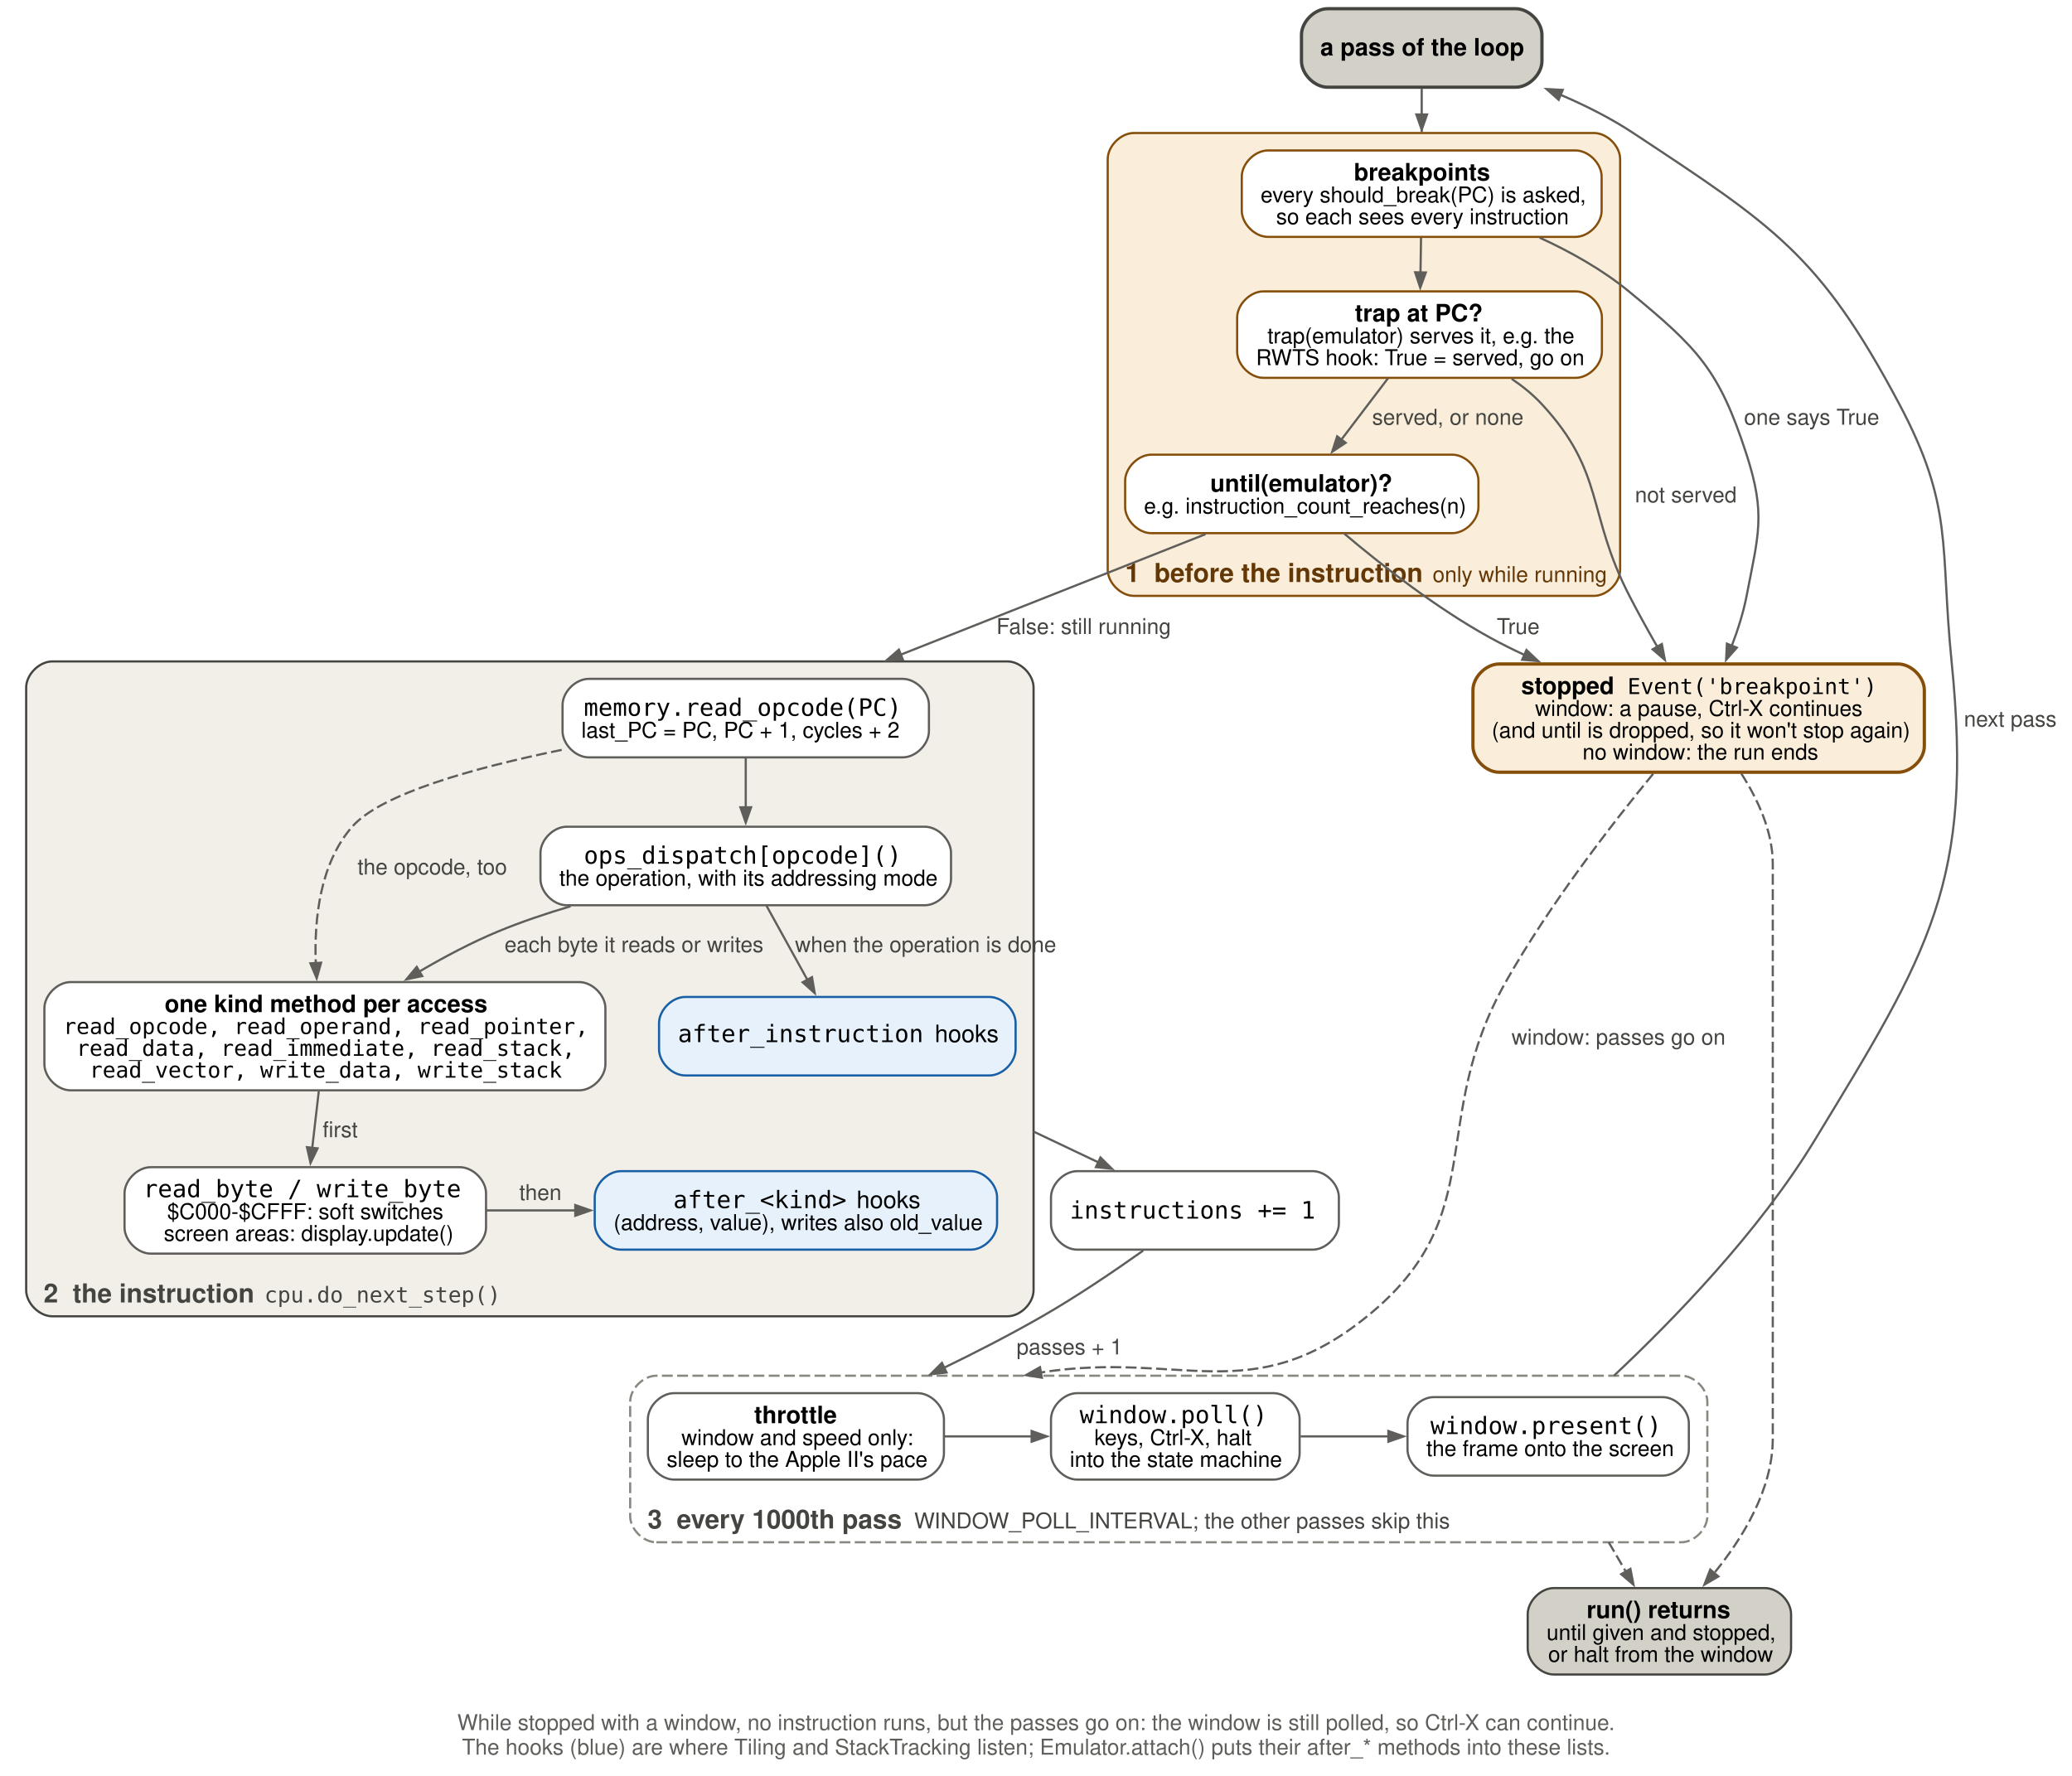
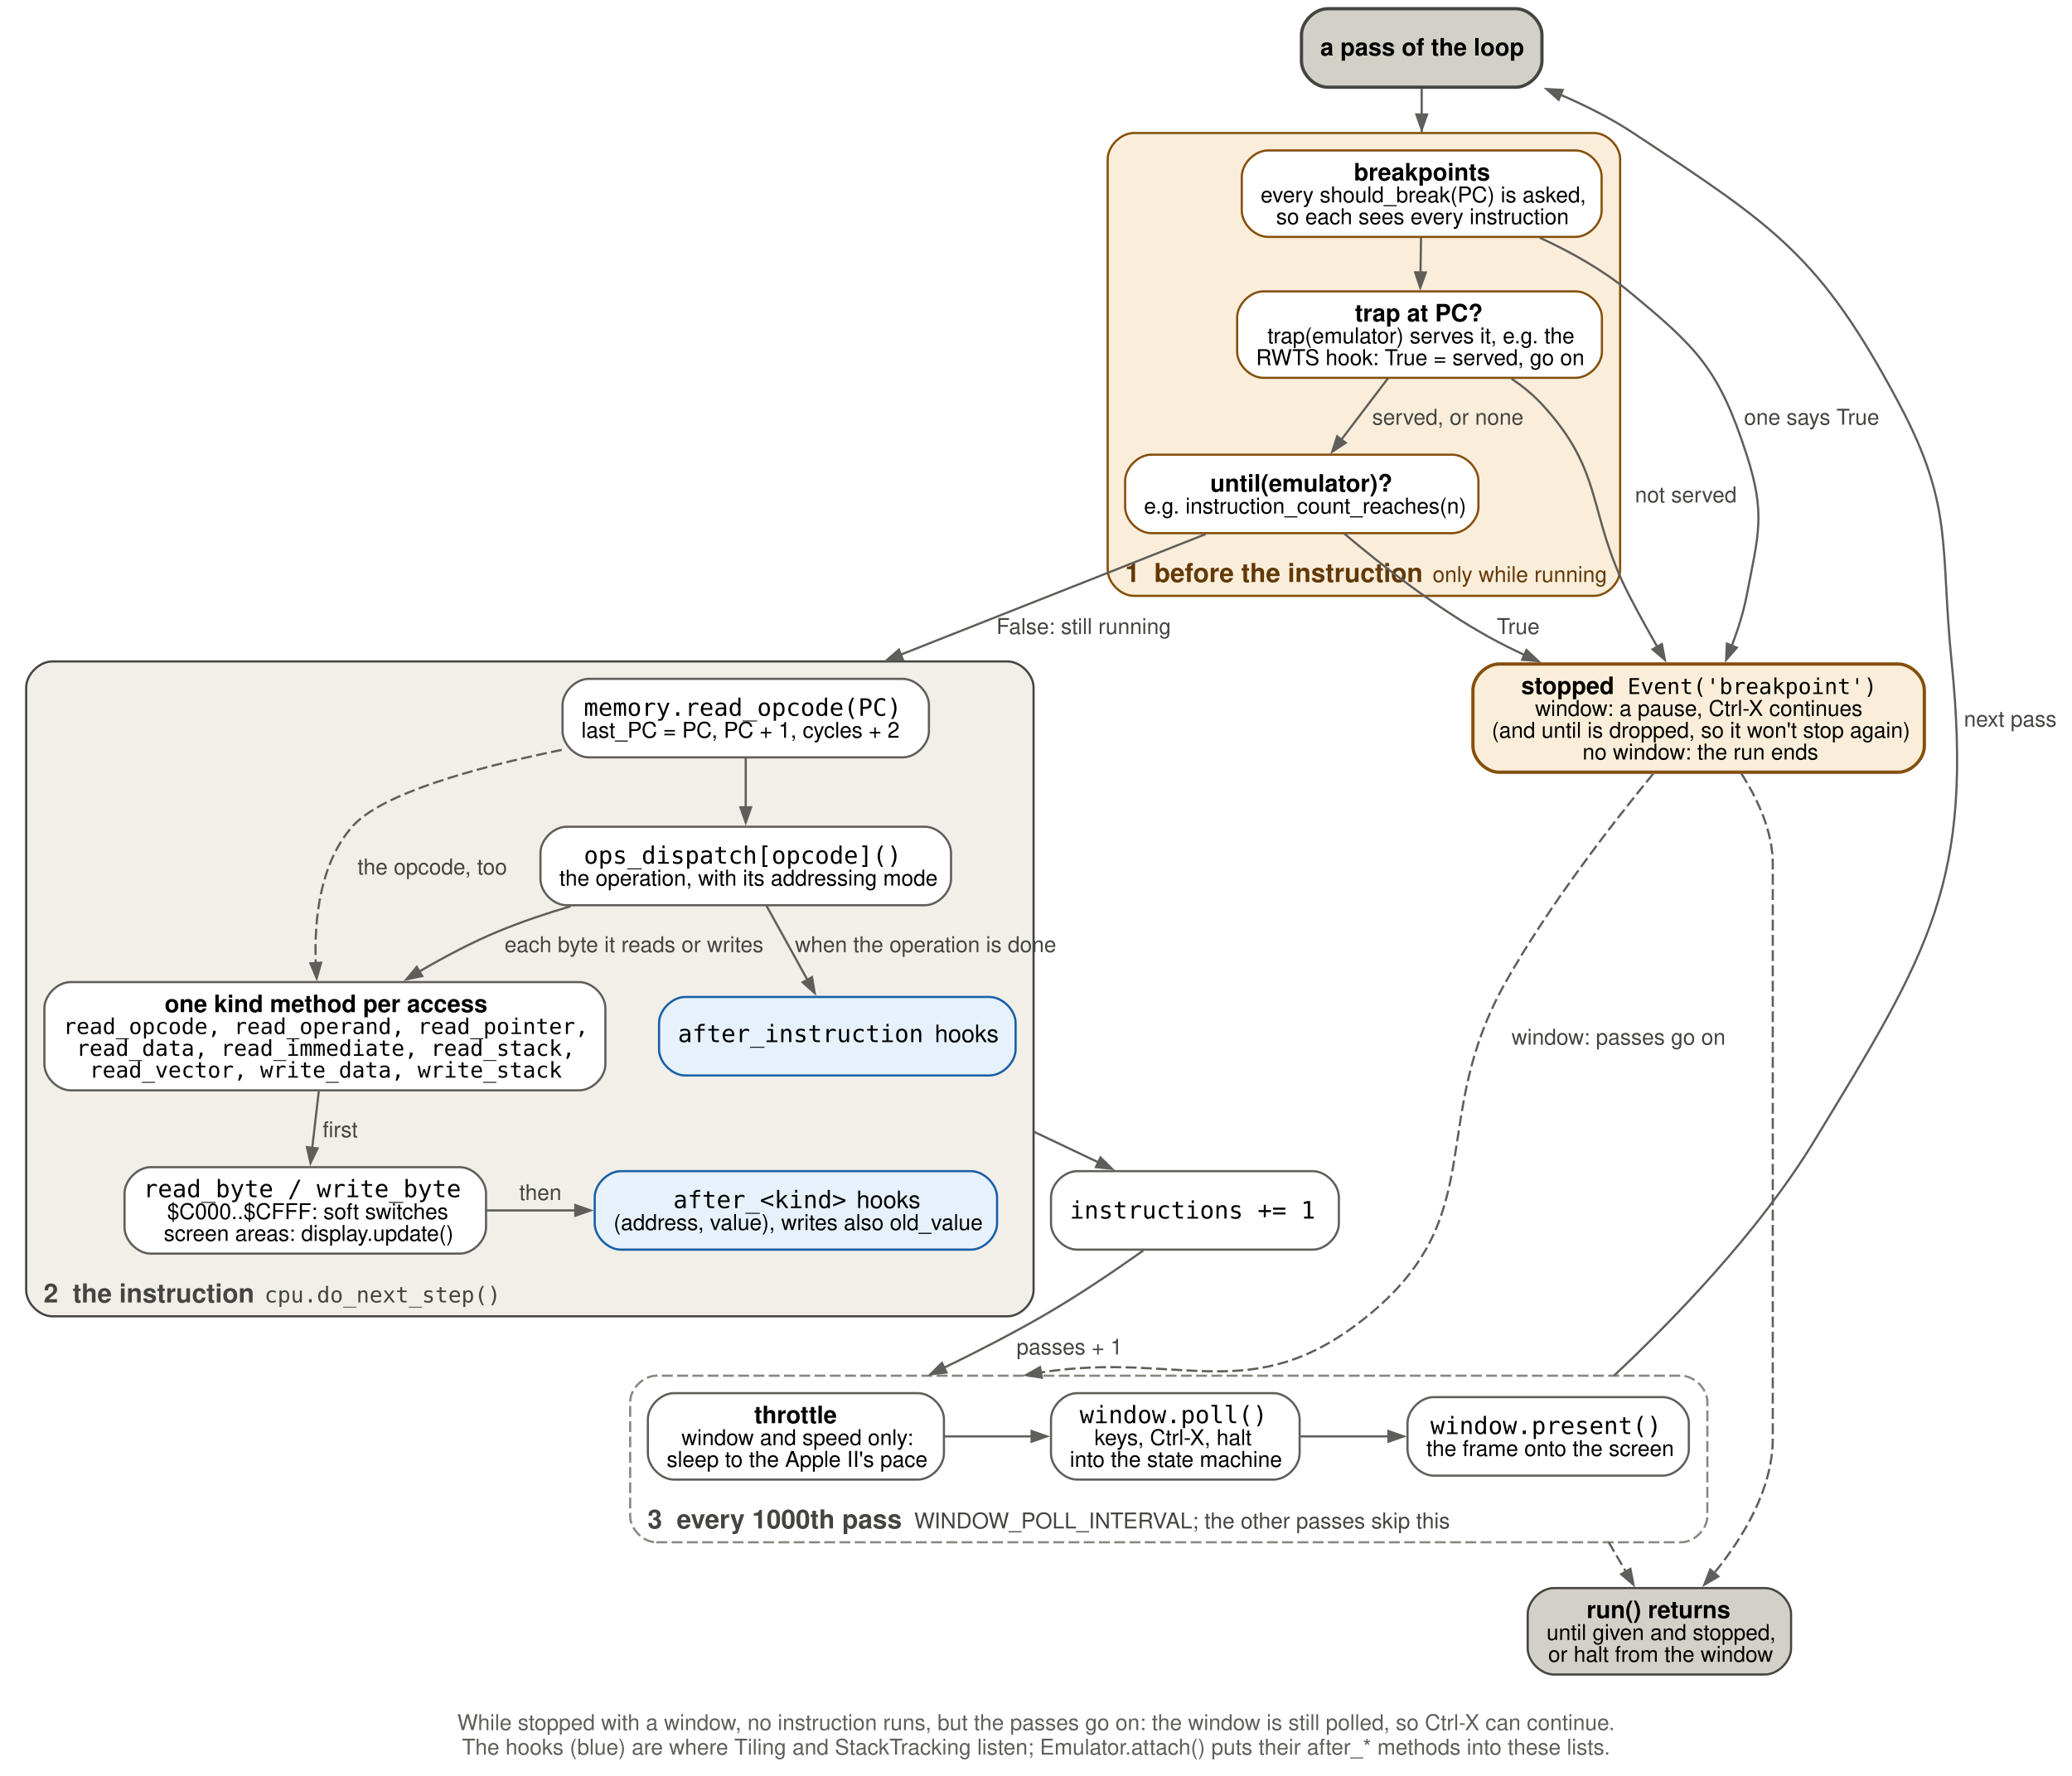
<svg xmlns="http://www.w3.org/2000/svg" width="630pt" height="540pt" viewBox="0.00 0.00 630.00 540.00">
  <g id="graph0" class="graph" transform="scale(0.663 0.663) rotate(0) translate(4 810.48)">
    <polygon fill="white" stroke="none" points="-4,4 -4,-810.48 946.29,-810.48 946.29,4 -4,4" />
    <text xml:space="preserve" text-anchor="middle" x="471.14" y="-17" font-family="Helvetica,sans-Serif" font-size="10.00" fill="#5f5e5a">While stopped with a window, no instruction runs, but the passes go on: the window is still polled, so Ctrl-X can continue.</text>
    <text xml:space="preserve" text-anchor="middle" x="471.14" y="-5.75" font-family="Helvetica,sans-Serif" font-size="10.00" fill="#5f5e5a">The hooks (blue) are where Tiling and StackTracking listen; Emulator.attach() puts their after_* methods into these lists.</text>
    <g id="clust1" class="cluster">
      <path fill="#faeeda" stroke="#854f0b" d="M516,-537.2C516,-537.2 727,-537.2 727,-537.2 733,-537.2 739,-543.2 739,-549.2 739,-549.2 739,-737.48 739,-737.48 739,-743.48 733,-749.48 727,-749.48 727,-749.48 516,-749.48 516,-749.48 510,-749.48 504,-743.48 504,-737.48 504,-737.48 504,-549.2 504,-549.2 504,-543.2 510,-537.2 516,-537.2" />
      <text xml:space="preserve" text-anchor="start" x="512" y="-543.55" font-family="Helvetica,sans-Serif" font-weight="bold" font-size="12.00" fill="#633806">1  before the instruction</text>
      <text xml:space="preserve" text-anchor="start" x="647" y="-543.55" font-family="Helvetica,sans-Serif" font-size="12.00" fill="#633806">  </text>
      <text xml:space="preserve" text-anchor="start" x="653" y="-543.55" font-family="Helvetica,sans-Serif" font-size="10.00" fill="#633806">only while running</text>
    </g>
    <g id="clust2" class="cluster">
      <path fill="#f1efe8" stroke="#444441" d="M20,-206.78C20,-206.78 458,-206.78 458,-206.78 464,-206.78 470,-212.78 470,-218.78 470,-218.78 470,-495.13 470,-495.13 470,-501.13 464,-507.13 458,-507.13 458,-507.13 20,-507.13 20,-507.13 14,-507.13 8,-501.13 8,-495.13 8,-495.13 8,-218.78 8,-218.78 8,-212.78 14,-206.78 20,-206.78" />
      <text xml:space="preserve" text-anchor="start" x="16" y="-213.13" font-family="Helvetica,sans-Serif" font-weight="bold" font-size="12.00" fill="#444441">2  the instruction</text>
      <text xml:space="preserve" text-anchor="start" x="111.25" y="-213.13" font-family="Helvetica,sans-Serif" font-size="12.00" fill="#444441">  </text>
      <text xml:space="preserve" text-anchor="start" x="117.25" y="-213.13" font-family="monospace" font-size="10.00" fill="#444441">cpu.do_next_step()</text>
    </g>
    <g id="clust4" class="cluster">
      <path fill="white" stroke="#888780" stroke-dasharray="5,2" d="M297,-103.14C297,-103.14 767,-103.14 767,-103.14 773,-103.14 779,-109.14 779,-115.14 779,-115.14 779,-167.53 779,-167.53 779,-173.53 773,-179.53 767,-179.53 767,-179.53 297,-179.53 297,-179.53 291,-179.53 285,-173.53 285,-167.53 285,-167.53 285,-115.14 285,-115.14 285,-109.14 291,-103.14 297,-103.14" />
      <text xml:space="preserve" text-anchor="start" x="293" y="-109.49" font-family="Helvetica,sans-Serif" font-weight="bold" font-size="12.00" fill="#444441">3  every 1000th pass</text>
      <text xml:space="preserve" text-anchor="start" x="409.25" y="-109.49" font-family="Helvetica,sans-Serif" font-size="12.00" fill="#444441">  </text>
      <text xml:space="preserve" text-anchor="start" x="415.25" y="-109.49" font-family="Helvetica,sans-Serif" font-size="10.00" fill="#444441">WINDOW_POLL_INTERVAL; the other passes skip this</text>
    </g>
    <g id="node1" class="node">
      <path fill="#d3d1c7" stroke="#444441" stroke-width="1.5" d="M691.14,-806.48C691.14,-806.48 604.86,-806.48 604.86,-806.48 598.86,-806.48 592.86,-800.48 592.86,-794.48 592.86,-794.48 592.86,-782.48 592.86,-782.48 592.86,-776.48 598.86,-770.48 604.86,-770.48 604.86,-770.48 691.14,-770.48 691.14,-770.48 697.14,-770.48 703.14,-776.48 703.14,-782.48 703.14,-782.48 703.14,-794.48 703.14,-794.48 703.14,-800.48 697.14,-806.48 691.14,-806.48" />
      <text xml:space="preserve" text-anchor="start" x="601.5" y="-785.03" font-family="Helvetica,sans-Serif" font-weight="bold" font-size="11.00">a pass of the loop</text>
    </g>
    <g id="node2" class="node">
      <path fill="white" stroke="#854f0b" d="M718.51,-741.48C718.51,-741.48 577.49,-741.48 577.49,-741.48 571.49,-741.48 565.49,-735.48 565.49,-729.48 565.49,-729.48 565.49,-713.84 565.49,-713.84 565.49,-707.84 571.49,-701.84 577.49,-701.84 577.49,-701.84 718.51,-701.84 718.51,-701.84 724.51,-701.84 730.51,-707.84 730.51,-713.84 730.51,-713.84 730.51,-729.48 730.51,-729.48 730.51,-735.48 724.51,-741.48 718.51,-741.48" />
      <text xml:space="preserve" text-anchor="start" x="616.88" y="-727.71" font-family="Helvetica,sans-Serif" font-weight="bold" font-size="11.00">breakpoints</text>
      <text xml:space="preserve" text-anchor="start" x="574.12" y="-717.66" font-family="Helvetica,sans-Serif" font-size="10.00">every should_break(PC) is asked,</text>
      <text xml:space="preserve" text-anchor="start" x="581.25" y="-707.66" font-family="Helvetica,sans-Serif" font-size="10.00">so each sees every instruction</text>
    </g>
    <g id="edge14" class="edge">
      <path fill="none" stroke="#5f5e5a" d="M648,-769.77C648,-763.65 648,-756.65 648,-749.95" />
      <polygon fill="#5f5e5a" stroke="#5f5e5a" points="650.45,-757.99 648,-750.99 645.55,-757.99 650.45,-757.99" />
    </g>
    <g id="node3" class="node">
      <path fill="white" stroke="#854f0b" d="M718.64,-676.84C718.64,-676.84 575.36,-676.84 575.36,-676.84 569.36,-676.84 563.36,-670.84 563.36,-664.84 563.36,-664.84 563.36,-649.2 563.36,-649.2 563.36,-643.2 569.36,-637.2 575.36,-637.2 575.36,-637.2 718.64,-637.2 718.64,-637.2 724.64,-637.2 730.64,-643.2 730.64,-649.2 730.64,-649.2 730.64,-664.84 730.64,-664.84 730.64,-670.84 724.64,-676.84 718.64,-676.84" />
      <text xml:space="preserve" text-anchor="start" x="617.38" y="-663.07" font-family="Helvetica,sans-Serif" font-weight="bold" font-size="11.00">trap at PC?</text>
      <text xml:space="preserve" text-anchor="start" x="577.25" y="-653.02" font-family="Helvetica,sans-Serif" font-size="10.00">trap(emulator) serves it, e.g. the</text>
      <text xml:space="preserve" text-anchor="start" x="572" y="-643.02" font-family="Helvetica,sans-Serif" font-size="10.00">RWTS hook: True = served, go on</text>
    </g>
    <g id="edge1" class="edge">
      <path fill="none" stroke="#5f5e5a" d="M647.69,-701.53C647.61,-696.43 647.52,-690.81 647.44,-685.37" />
      <polygon fill="#5f5e5a" stroke="#5f5e5a" points="649.89,-685.51 647.33,-678.55 644.99,-685.59 649.89,-685.51" />
    </g>
    <g id="node5" class="node">
      <path fill="#faeeda" stroke="#854f0b" stroke-width="1.5" d="M866.51,-505.95C866.51,-505.95 683.49,-505.95 683.49,-505.95 677.49,-505.95 671.49,-499.95 671.49,-493.95 671.49,-493.95 671.49,-468.31 671.49,-468.31 671.49,-462.31 677.49,-456.31 683.49,-456.31 683.49,-456.31 866.51,-456.31 866.51,-456.31 872.51,-456.31 878.51,-462.31 878.51,-468.31 878.51,-468.31 878.51,-493.95 878.51,-493.95 878.51,-499.95 872.51,-505.95 866.51,-505.95" />
      <text xml:space="preserve" text-anchor="start" x="693.62" y="-492.18" font-family="Helvetica,sans-Serif" font-weight="bold" font-size="11.00">stopped</text>
      <text xml:space="preserve" text-anchor="start" x="736.38" y="-492.18" font-family="Helvetica,sans-Serif" font-size="11.00">  </text>
      <text xml:space="preserve" text-anchor="start" x="742.38" y="-492.18" font-family="monospace" font-size="10.00">Event('breakpoint')</text>
      <text xml:space="preserve" text-anchor="start" x="700" y="-482.13" font-family="Helvetica,sans-Serif" font-size="10.00">window: a pause, Ctrl-X continues</text>
      <text xml:space="preserve" text-anchor="start" x="680.12" y="-472.13" font-family="Helvetica,sans-Serif" font-size="10.00">(and until is dropped, so it won't stop again)</text>
      <text xml:space="preserve" text-anchor="start" x="721.75" y="-462.13" font-family="Helvetica,sans-Serif" font-size="10.00">no window: the run ends</text>
    </g>
    <g id="edge3" class="edge">
      <path fill="none" stroke="#5f5e5a" d="M702.09,-701.49C716.27,-694.98 730.94,-686.77 743,-676.84 774.67,-650.75 784.39,-641 797,-601.95 805.84,-574.56 802.44,-565.46 797,-537.2 795.53,-529.55 793.01,-521.62 790.18,-514.23" />
      <polygon fill="#5f5e5a" stroke="#5f5e5a" points="792.51,-513.44 787.6,-507.87 787.96,-515.28 792.51,-513.44" />
      <text xml:space="preserve" text-anchor="middle" x="826.84" y="-615.7" font-family="Helvetica,sans-Serif" font-size="10.00" fill="#444441"> one says True </text>
    </g>
    <g id="node4" class="node">
      <path fill="white" stroke="#854f0b" d="M662.01,-601.95C662.01,-601.95 523.99,-601.95 523.99,-601.95 517.99,-601.95 511.99,-595.95 511.99,-589.95 511.99,-589.95 511.99,-577.95 511.99,-577.95 511.99,-571.95 517.99,-565.95 523.99,-565.95 523.99,-565.95 662.01,-565.95 662.01,-565.95 668.01,-565.95 674.01,-571.95 674.01,-577.95 674.01,-577.95 674.01,-589.95 674.01,-589.95 674.01,-595.95 668.01,-601.95 662.01,-601.95" />
      <text xml:space="preserve" text-anchor="start" x="551" y="-585" font-family="Helvetica,sans-Serif" font-weight="bold" font-size="11.00">until(emulator)?</text>
      <text xml:space="preserve" text-anchor="start" x="520.62" y="-574.95" font-family="Helvetica,sans-Serif" font-size="10.00">e.g. instruction_count_reaches(n)</text>
    </g>
    <g id="edge2" class="edge">
      <path fill="none" stroke="#5f5e5a" d="M632.53,-636.97C625.96,-628.32 618.11,-618 611.15,-608.84" />
      <polygon fill="#5f5e5a" stroke="#5f5e5a" points="613.13,-607.4 606.95,-603.31 609.23,-610.36 613.13,-607.4" />
      <text xml:space="preserve" text-anchor="middle" x="659.98" y="-615.7" font-family="Helvetica,sans-Serif" font-size="10.00" fill="#444441"> served, or none </text>
    </g>
    <g id="edge4" class="edge">
      <path fill="none" stroke="#5f5e5a" d="M689.24,-636.75C694.25,-633.36 699,-629.51 703,-625.2 732.26,-593.68 723.54,-575.43 743.25,-537.2 747.19,-529.55 751.68,-521.45 756.02,-513.88" />
      <polygon fill="#5f5e5a" stroke="#5f5e5a" points="758.13,-515.12 759.52,-507.84 753.89,-512.67 758.13,-515.12" />
      <text xml:space="preserve" text-anchor="middle" x="769.12" y="-580.08" font-family="Helvetica,sans-Serif" font-size="10.00" fill="#444441"> not served </text>
    </g>
    <g id="edge5" class="edge">
      <path fill="none" stroke="#5f5e5a" d="M612.5,-565.72C629.34,-551.49 654.79,-531.5 679.5,-517.95 684.57,-515.17 689.9,-512.52 695.34,-510" />
      <polygon fill="#5f5e5a" stroke="#5f5e5a" points="696.05,-512.37 701.44,-507.28 694.05,-507.9 696.05,-512.37" />
      <text xml:space="preserve" text-anchor="middle" x="692.25" y="-519.7" font-family="Helvetica,sans-Serif" font-size="10.00" fill="#444441"> True </text>
    </g>
    <g id="node6" class="node">
      <path fill="white" stroke="#5f5e5a" d="M410.01,-499.13C410.01,-499.13 265.99,-499.13 265.99,-499.13 259.99,-499.13 253.99,-493.13 253.99,-487.13 253.99,-487.13 253.99,-475.13 253.99,-475.13 253.99,-469.13 259.99,-463.13 265.99,-463.13 265.99,-463.13 410.01,-463.13 410.01,-463.13 416.01,-463.13 422.01,-469.13 422.01,-475.13 422.01,-475.13 422.01,-487.13 422.01,-487.13 422.01,-493.13 416.01,-499.13 410.01,-499.13" />
      <text xml:space="preserve" text-anchor="start" x="263.75" y="-482.18" font-family="monospace" font-size="11.00">memory.read_opcode(PC)</text>
      <text xml:space="preserve" text-anchor="start" x="262.62" y="-472.13" font-family="Helvetica,sans-Serif" font-size="10.00">last_PC = PC, PC + 1, cycles + 2</text>
    </g>
    <g id="edge15" class="edge">
      <path fill="none" stroke="#5f5e5a" d="M548.87,-565.5C510.35,-550.27 453.75,-527.9 408.89,-510.16" />
      <polygon fill="#5f5e5a" stroke="#5f5e5a" points="410.04,-507.98 402.63,-507.68 408.24,-512.54 410.04,-507.98" />
      <text xml:space="preserve" text-anchor="middle" x="492.98" y="-519.7" font-family="Helvetica,sans-Serif" font-size="10.00" fill="#444441"> False: still running </text>
    </g>
    <g id="node13" class="node">
      <path fill="white" stroke="#5f5e5a" d="M416.89,-171.53C416.89,-171.53 305.11,-171.53 305.11,-171.53 299.11,-171.53 293.11,-165.53 293.11,-159.53 293.11,-159.53 293.11,-143.89 293.11,-143.89 293.11,-137.89 299.11,-131.89 305.11,-131.89 305.11,-131.89 416.89,-131.89 416.89,-131.89 422.89,-131.89 428.89,-137.89 428.89,-143.89 428.89,-143.89 428.89,-159.53 428.89,-159.53 428.89,-165.53 422.89,-171.53 416.89,-171.53" />
      <text xml:space="preserve" text-anchor="start" x="341.88" y="-157.76" font-family="Helvetica,sans-Serif" font-weight="bold" font-size="11.00">throttle</text>
      <text xml:space="preserve" text-anchor="start" x="308.5" y="-147.71" font-family="Helvetica,sans-Serif" font-size="10.00">window and speed only:</text>
      <text xml:space="preserve" text-anchor="start" x="301.75" y="-137.71" font-family="Helvetica,sans-Serif" font-size="10.00">sleep to the Apple II's pace</text>
    </g>
    <g id="edge21" class="edge">
      <path fill="none" stroke="#5f5e5a" stroke-dasharray="5,2" d="M754.13,-455.58C734.88,-432.13 706.36,-395.24 686.5,-360.06 650.25,-295.85 680.27,-253.23 623,-206.78 569.82,-163.65 537.46,-191.22 473.02,-180.97" />
      <polygon fill="#5f5e5a" stroke="#5f5e5a" points="473.81,-178.63 466.49,-179.8 472.94,-183.45 473.81,-178.63" />
      <text xml:space="preserve" text-anchor="middle" x="738.25" y="-331.37" font-family="Helvetica,sans-Serif" font-size="10.00" fill="#444441"> window: passes go on </text>
    </g>
    <g id="node16" class="node">
      <path fill="#d3d1c7" stroke="#444441" d="M805.39,-82.14C805.39,-82.14 708.61,-82.14 708.61,-82.14 702.61,-82.14 696.61,-76.14 696.61,-70.14 696.61,-70.14 696.61,-54.5 696.61,-54.5 696.61,-48.5 702.61,-42.5 708.61,-42.5 708.61,-42.5 805.39,-42.5 805.39,-42.5 811.39,-42.5 817.39,-48.5 817.39,-54.5 817.39,-54.5 817.39,-70.14 817.39,-70.14 817.39,-76.14 811.39,-82.14 805.39,-82.14" />
      <text xml:space="preserve" text-anchor="start" x="723.62" y="-68.37" font-family="Helvetica,sans-Serif" font-weight="bold" font-size="11.00">run() returns</text>
      <text xml:space="preserve" text-anchor="start" x="705.25" y="-58.32" font-family="Helvetica,sans-Serif" font-size="10.00">until given and stopped,</text>
      <text xml:space="preserve" text-anchor="start" x="706" y="-48.32" font-family="Helvetica,sans-Serif" font-size="10.00">or halt from the window</text>
    </g>
    <g id="edge20" class="edge">
      <path fill="none" stroke="#5f5e5a" stroke-dasharray="5,2" d="M794.58,-455.68C802.14,-443.89 809,-429.1 809,-414.31 809,-414.31 809,-414.31 809,-150.71 809,-127.49 795.27,-105.06 781.92,-88.74" />
      <polygon fill="#5f5e5a" stroke="#5f5e5a" points="784.05,-87.46 777.64,-83.72 780.32,-90.64 784.05,-87.46" />
    </g>
    <g id="node7" class="node">
      <path fill="white" stroke="#5f5e5a" d="M420.14,-431.31C420.14,-431.31 255.86,-431.31 255.86,-431.31 249.86,-431.31 243.86,-425.31 243.86,-419.31 243.86,-419.31 243.86,-407.31 243.86,-407.31 243.86,-401.31 249.86,-395.31 255.86,-395.31 255.86,-395.31 420.14,-395.31 420.14,-395.31 426.14,-395.31 432.14,-401.31 432.14,-407.31 432.14,-407.31 432.14,-419.31 432.14,-419.31 432.14,-425.31 426.14,-431.31 420.14,-431.31" />
      <text xml:space="preserve" text-anchor="start" x="263.75" y="-414.36" font-family="monospace" font-size="11.00">ops_dispatch[opcode]()</text>
      <text xml:space="preserve" text-anchor="start" x="252.5" y="-404.31" font-family="Helvetica,sans-Serif" font-size="10.00">the operation, with its addressing mode</text>
    </g>
    <g id="edge6" class="edge">
      <path fill="none" stroke="#5f5e5a" d="M338,-462.84C338,-455.79 338,-447.49 338,-439.78" />
      <polygon fill="#5f5e5a" stroke="#5f5e5a" points="340.45,-440.23 338,-433.23 335.55,-440.23 340.45,-440.23" />
    </g>
    <g id="node8" class="node">
      <path fill="white" stroke="#5f5e5a" d="M261.64,-360.06C261.64,-360.06 28.36,-360.06 28.36,-360.06 22.36,-360.06 16.36,-354.06 16.36,-348.06 16.36,-348.06 16.36,-322.42 16.36,-322.42 16.36,-316.42 22.36,-310.42 28.36,-310.42 28.36,-310.42 261.64,-310.42 261.64,-310.42 267.64,-310.42 273.64,-316.42 273.64,-322.42 273.64,-322.42 273.64,-348.06 273.64,-348.06 273.64,-354.06 267.64,-360.06 261.64,-360.06" />
      <text xml:space="preserve" text-anchor="start" x="71.5" y="-346.29" font-family="Helvetica,sans-Serif" font-weight="bold" font-size="11.00">one kind method per access</text>
      <text xml:space="preserve" text-anchor="start" x="25" y="-336.24" font-family="monospace" font-size="10.00">read_opcode, read_operand, read_pointer,</text>
      <text xml:space="preserve" text-anchor="start" x="31" y="-326.24" font-family="monospace" font-size="10.00">read_data, read_immediate, read_stack,</text>
      <text xml:space="preserve" text-anchor="start" x="37" y="-316.24" font-family="monospace" font-size="10.00">read_vector, write_data, write_stack</text>
    </g>
    <g id="edge10" class="edge">
      <path fill="none" stroke="#5f5e5a" stroke-dasharray="5,2" d="M253.6,-466.56C213.17,-458.29 170.7,-446.4 157.5,-431.31 142.73,-414.43 140.05,-388.98 140.82,-368.66" />
      <polygon fill="#5f5e5a" stroke="#5f5e5a" points="143.25,-368.95 141.24,-361.81 138.36,-368.65 143.25,-368.95" />
      <text xml:space="preserve" text-anchor="middle" x="194.25" y="-409.44" font-family="Helvetica,sans-Serif" font-size="10.00" fill="#444441"> the opcode, too </text>
    </g>
    <g id="edge7" class="edge">
      <path fill="none" stroke="#5f5e5a" d="M257.69,-394.84C246.37,-391.5 235.02,-387.66 224.5,-383.31 212.23,-378.23 199.57,-371.51 188.07,-364.75" />
      <polygon fill="#5f5e5a" stroke="#5f5e5a" points="189.63,-362.83 182.37,-361.32 187.11,-367.03 189.63,-362.83" />
      <text xml:space="preserve" text-anchor="middle" x="286.75" y="-373.81" font-family="Helvetica,sans-Serif" font-size="10.00" fill="#444441"> each byte it reads or writes </text>
    </g>
    <g id="node10" class="node">
      <path fill="#e6f1fb" stroke="#185fa5" d="M449.76,-353.24C449.76,-353.24 310.24,-353.24 310.24,-353.24 304.24,-353.24 298.24,-347.24 298.24,-341.24 298.24,-341.24 298.24,-329.24 298.24,-329.24 298.24,-323.24 304.24,-317.24 310.24,-317.24 310.24,-317.24 449.76,-317.24 449.76,-317.24 455.76,-317.24 461.76,-323.24 461.76,-329.24 461.76,-329.24 461.76,-341.24 461.76,-341.24 461.76,-347.24 455.76,-353.24 449.76,-353.24" />
      <text xml:space="preserve" text-anchor="start" x="306.88" y="-332.54" font-family="monospace" font-size="11.00">after_instruction</text>
      <text xml:space="preserve" text-anchor="start" x="421.62" y="-332.54" font-family="Helvetica,sans-Serif" font-size="11.00"> hooks</text>
    </g>
    <g id="edge11" class="edge">
      <path fill="none" stroke="#5f5e5a" d="M347.53,-395.05C353.08,-385 360.16,-372.17 366.3,-361.06" />
      <polygon fill="#5f5e5a" stroke="#5f5e5a" points="368.39,-362.33 369.63,-355.02 364.1,-359.97 368.39,-362.33" />
      <text xml:space="preserve" text-anchor="middle" x="420.5" y="-373.81" font-family="Helvetica,sans-Serif" font-size="10.00" fill="#444441"> when the operation is done </text>
    </g>
    <g id="node9" class="node">
      <path fill="white" stroke="#5f5e5a" d="M206.89,-275.17C206.89,-275.17 65.11,-275.17 65.11,-275.17 59.11,-275.17 53.11,-269.17 53.11,-263.17 53.11,-263.17 53.11,-247.53 53.11,-247.53 53.11,-241.53 59.11,-235.53 65.11,-235.53 65.11,-235.53 206.89,-235.53 206.89,-235.53 212.89,-235.53 218.89,-241.53 218.89,-247.53 218.89,-247.53 218.89,-263.17 218.89,-263.17 218.89,-269.17 212.89,-275.17 206.89,-275.17" />
      <text xml:space="preserve" text-anchor="start" x="61.75" y="-261.4" font-family="monospace" font-size="11.00">read_byte / write_byte</text>
-       <text xml:space="preserve" text-anchor="start" x="72.62" y="-251.35" font-family="Helvetica,sans-Serif" font-size="10.00">$C000-$CFFF: soft switches</text>
+       <text xml:space="preserve" text-anchor="start" x="72.62" y="-251.35" font-family="Helvetica,sans-Serif" font-size="10.00">$C000..$CFFF: soft switches</text>
      <text xml:space="preserve" text-anchor="start" x="71.12" y="-241.35" font-family="Helvetica,sans-Serif" font-size="10.00">screen areas: display.update()</text>
    </g>
    <g id="edge8" class="edge">
      <path fill="none" stroke="#5f5e5a" d="M142.2,-310.02C141.24,-301.72 140.16,-292.36 139.17,-283.82" />
      <polygon fill="#5f5e5a" stroke="#5f5e5a" points="141.64,-283.79 138.4,-277.11 136.77,-284.35 141.64,-283.79" />
      <text xml:space="preserve" text-anchor="middle" x="152.02" y="-288.92" font-family="Helvetica,sans-Serif" font-size="10.00" fill="#444441"> first </text>
    </g>
    <g id="node11" class="node">
      <path fill="#e6f1fb" stroke="#185fa5" d="M441.26,-273.35C441.26,-273.35 280.74,-273.35 280.74,-273.35 274.74,-273.35 268.74,-267.35 268.74,-261.35 268.74,-261.35 268.74,-249.35 268.74,-249.35 268.74,-243.35 274.74,-237.35 280.74,-237.35 280.74,-237.35 441.26,-237.35 441.26,-237.35 447.26,-237.35 453.26,-243.35 453.26,-249.35 453.26,-249.35 453.26,-261.35 453.26,-261.35 453.26,-267.35 447.26,-273.35 441.26,-273.35" />
      <text xml:space="preserve" text-anchor="start" x="304.75" y="-256.4" font-family="monospace" font-size="11.00">after_&lt;kind&gt;</text>
      <text xml:space="preserve" text-anchor="start" x="385.75" y="-256.4" font-family="Helvetica,sans-Serif" font-size="11.00"> hooks</text>
      <text xml:space="preserve" text-anchor="start" x="277.38" y="-246.35" font-family="Helvetica,sans-Serif" font-size="10.00">(address, value), writes also old_value</text>
    </g>
    <g id="edge9" class="edge">
      <path fill="none" stroke="#5f5e5a" d="M219.14,-255.35C232.41,-255.35 246.27,-255.35 259.9,-255.35" />
      <polygon fill="#5f5e5a" stroke="#5f5e5a" points="259.83,-257.8 266.83,-255.35 259.83,-252.9 259.83,-257.8" />
      <text xml:space="preserve" text-anchor="middle" x="243.81" y="-260.1" font-family="Helvetica,sans-Serif" font-size="10.00" fill="#444441"> then </text>
    </g>
    <g id="node12" class="node">
      <path fill="white" stroke="#5f5e5a" d="M598.01,-273.35C598.01,-273.35 489.99,-273.35 489.99,-273.35 483.99,-273.35 477.99,-267.35 477.99,-261.35 477.99,-261.35 477.99,-249.35 477.99,-249.35 477.99,-243.35 483.99,-237.35 489.99,-237.35 489.99,-237.35 598.01,-237.35 598.01,-237.35 604.01,-237.35 610.01,-243.35 610.01,-249.35 610.01,-249.35 610.01,-261.35 610.01,-261.35 610.01,-267.35 604.01,-273.35 598.01,-273.35" />
      <text xml:space="preserve" text-anchor="start" x="486.62" y="-251.6" font-family="monospace" font-size="11.00">instructions += 1</text>
    </g>
    <g id="edge16" class="edge">
      <path fill="none" stroke="#5f5e5a" d="M470,-291.5C480.33,-286.59 490.5,-281.76 499.83,-277.33" />
      <polygon fill="#5f5e5a" stroke="#5f5e5a" points="500.68,-279.64 505.95,-274.42 498.58,-275.21 500.68,-279.64" />
    </g>
    <g id="edge17" class="edge">
      <path fill="none" stroke="#5f5e5a" d="M520.28,-236.92C506.99,-227.49 489.92,-215.93 474,-206.78 459.65,-198.53 443.84,-190.41 428.72,-183.07" />
      <polygon fill="#5f5e5a" stroke="#5f5e5a" points="430.09,-181.01 422.72,-180.18 427.97,-185.42 430.09,-181.01" />
      <text xml:space="preserve" text-anchor="middle" x="486.48" y="-189.28" font-family="Helvetica,sans-Serif" font-size="10.00" fill="#444441"> passes + 1 </text>
    </g>
    <g id="node14" class="node">
      <path fill="white" stroke="#5f5e5a" d="M580.01,-171.53C580.01,-171.53 489.99,-171.53 489.99,-171.53 483.99,-171.53 477.99,-165.53 477.99,-159.53 477.99,-159.53 477.99,-143.89 477.99,-143.89 477.99,-137.89 483.99,-131.89 489.99,-131.89 489.99,-131.89 580.01,-131.89 580.01,-131.89 586.01,-131.89 592.01,-137.89 592.01,-143.89 592.01,-143.89 592.01,-159.53 592.01,-159.53 592.01,-165.53 586.01,-171.53 580.01,-171.53" />
      <text xml:space="preserve" text-anchor="start" x="491.12" y="-157.76" font-family="monospace" font-size="11.00">window.poll()</text>
      <text xml:space="preserve" text-anchor="start" x="497.88" y="-147.71" font-family="Helvetica,sans-Serif" font-size="10.00">keys, Ctrl-X, halt</text>
      <text xml:space="preserve" text-anchor="start" x="486.62" y="-137.71" font-family="Helvetica,sans-Serif" font-size="10.00">into the state machine</text>
    </g>
    <g id="edge12" class="edge">
      <path fill="none" stroke="#5f5e5a" d="M429.31,-151.71C442.64,-151.71 455.98,-151.71 469.31,-151.71" />
      <polygon fill="#5f5e5a" stroke="#5f5e5a" points="469.1,-154.16 476.1,-151.71 469.1,-149.26 469.1,-154.16" />
    </g>
    <g id="node15" class="node">
      <path fill="white" stroke="#5f5e5a" d="M758.51,-169.71C758.51,-169.71 653.49,-169.71 653.49,-169.71 647.49,-169.71 641.49,-163.71 641.49,-157.71 641.49,-157.71 641.49,-145.71 641.49,-145.71 641.49,-139.71 647.49,-133.71 653.49,-133.71 653.49,-133.71 758.51,-133.71 758.51,-133.71 764.51,-133.71 770.51,-139.71 770.51,-145.71 770.51,-145.71 770.51,-157.71 770.51,-157.71 770.51,-163.71 764.51,-169.71 758.51,-169.71" />
      <text xml:space="preserve" text-anchor="start" x="652" y="-152.76" font-family="monospace" font-size="11.00">window.present()</text>
      <text xml:space="preserve" text-anchor="start" x="650.12" y="-142.71" font-family="Helvetica,sans-Serif" font-size="10.00">the frame onto the screen</text>
    </g>
    <g id="edge13" class="edge">
      <path fill="none" stroke="#5f5e5a" d="M592.45,-151.71C605.91,-151.71 619.38,-151.71 632.85,-151.71" />
      <polygon fill="#5f5e5a" stroke="#5f5e5a" points="632.72,-154.16 639.72,-151.71 632.72,-149.26 632.72,-154.16" />
    </g>
    <g id="edge19" class="edge">
      <path fill="none" stroke="#5f5e5a" d="M736.16,-179.53C763.27,-204.98 802.61,-245.45 828,-287.17 880.87,-374.04 901.18,-405.95 891,-507.13 885.64,-560.41 892.12,-577.91 867,-625.2 830.69,-693.55 809.57,-706.8 745,-749.48 734.73,-756.27 723.06,-762.14 711.46,-767.09" />
      <polygon fill="#5f5e5a" stroke="#5f5e5a" points="710.81,-764.71 705.26,-769.64 712.67,-769.24 710.81,-764.71" />
      <text xml:space="preserve" text-anchor="middle" x="917.91" y="-477.25" font-family="Helvetica,sans-Serif" font-size="10.00" fill="#444441"> next pass </text>
    </g>
    <g id="edge18" class="edge">
      <path fill="none" stroke="#5f5e5a" stroke-dasharray="5,2" d="M733.76,-103.14C736.49,-98.46 739.19,-93.84 741.72,-89.5" />
      <polygon fill="#5f5e5a" stroke="#5f5e5a" points="743.71,-90.96 745.12,-83.68 739.48,-88.49 743.71,-90.96" />
    </g>
  </g>
</svg>
